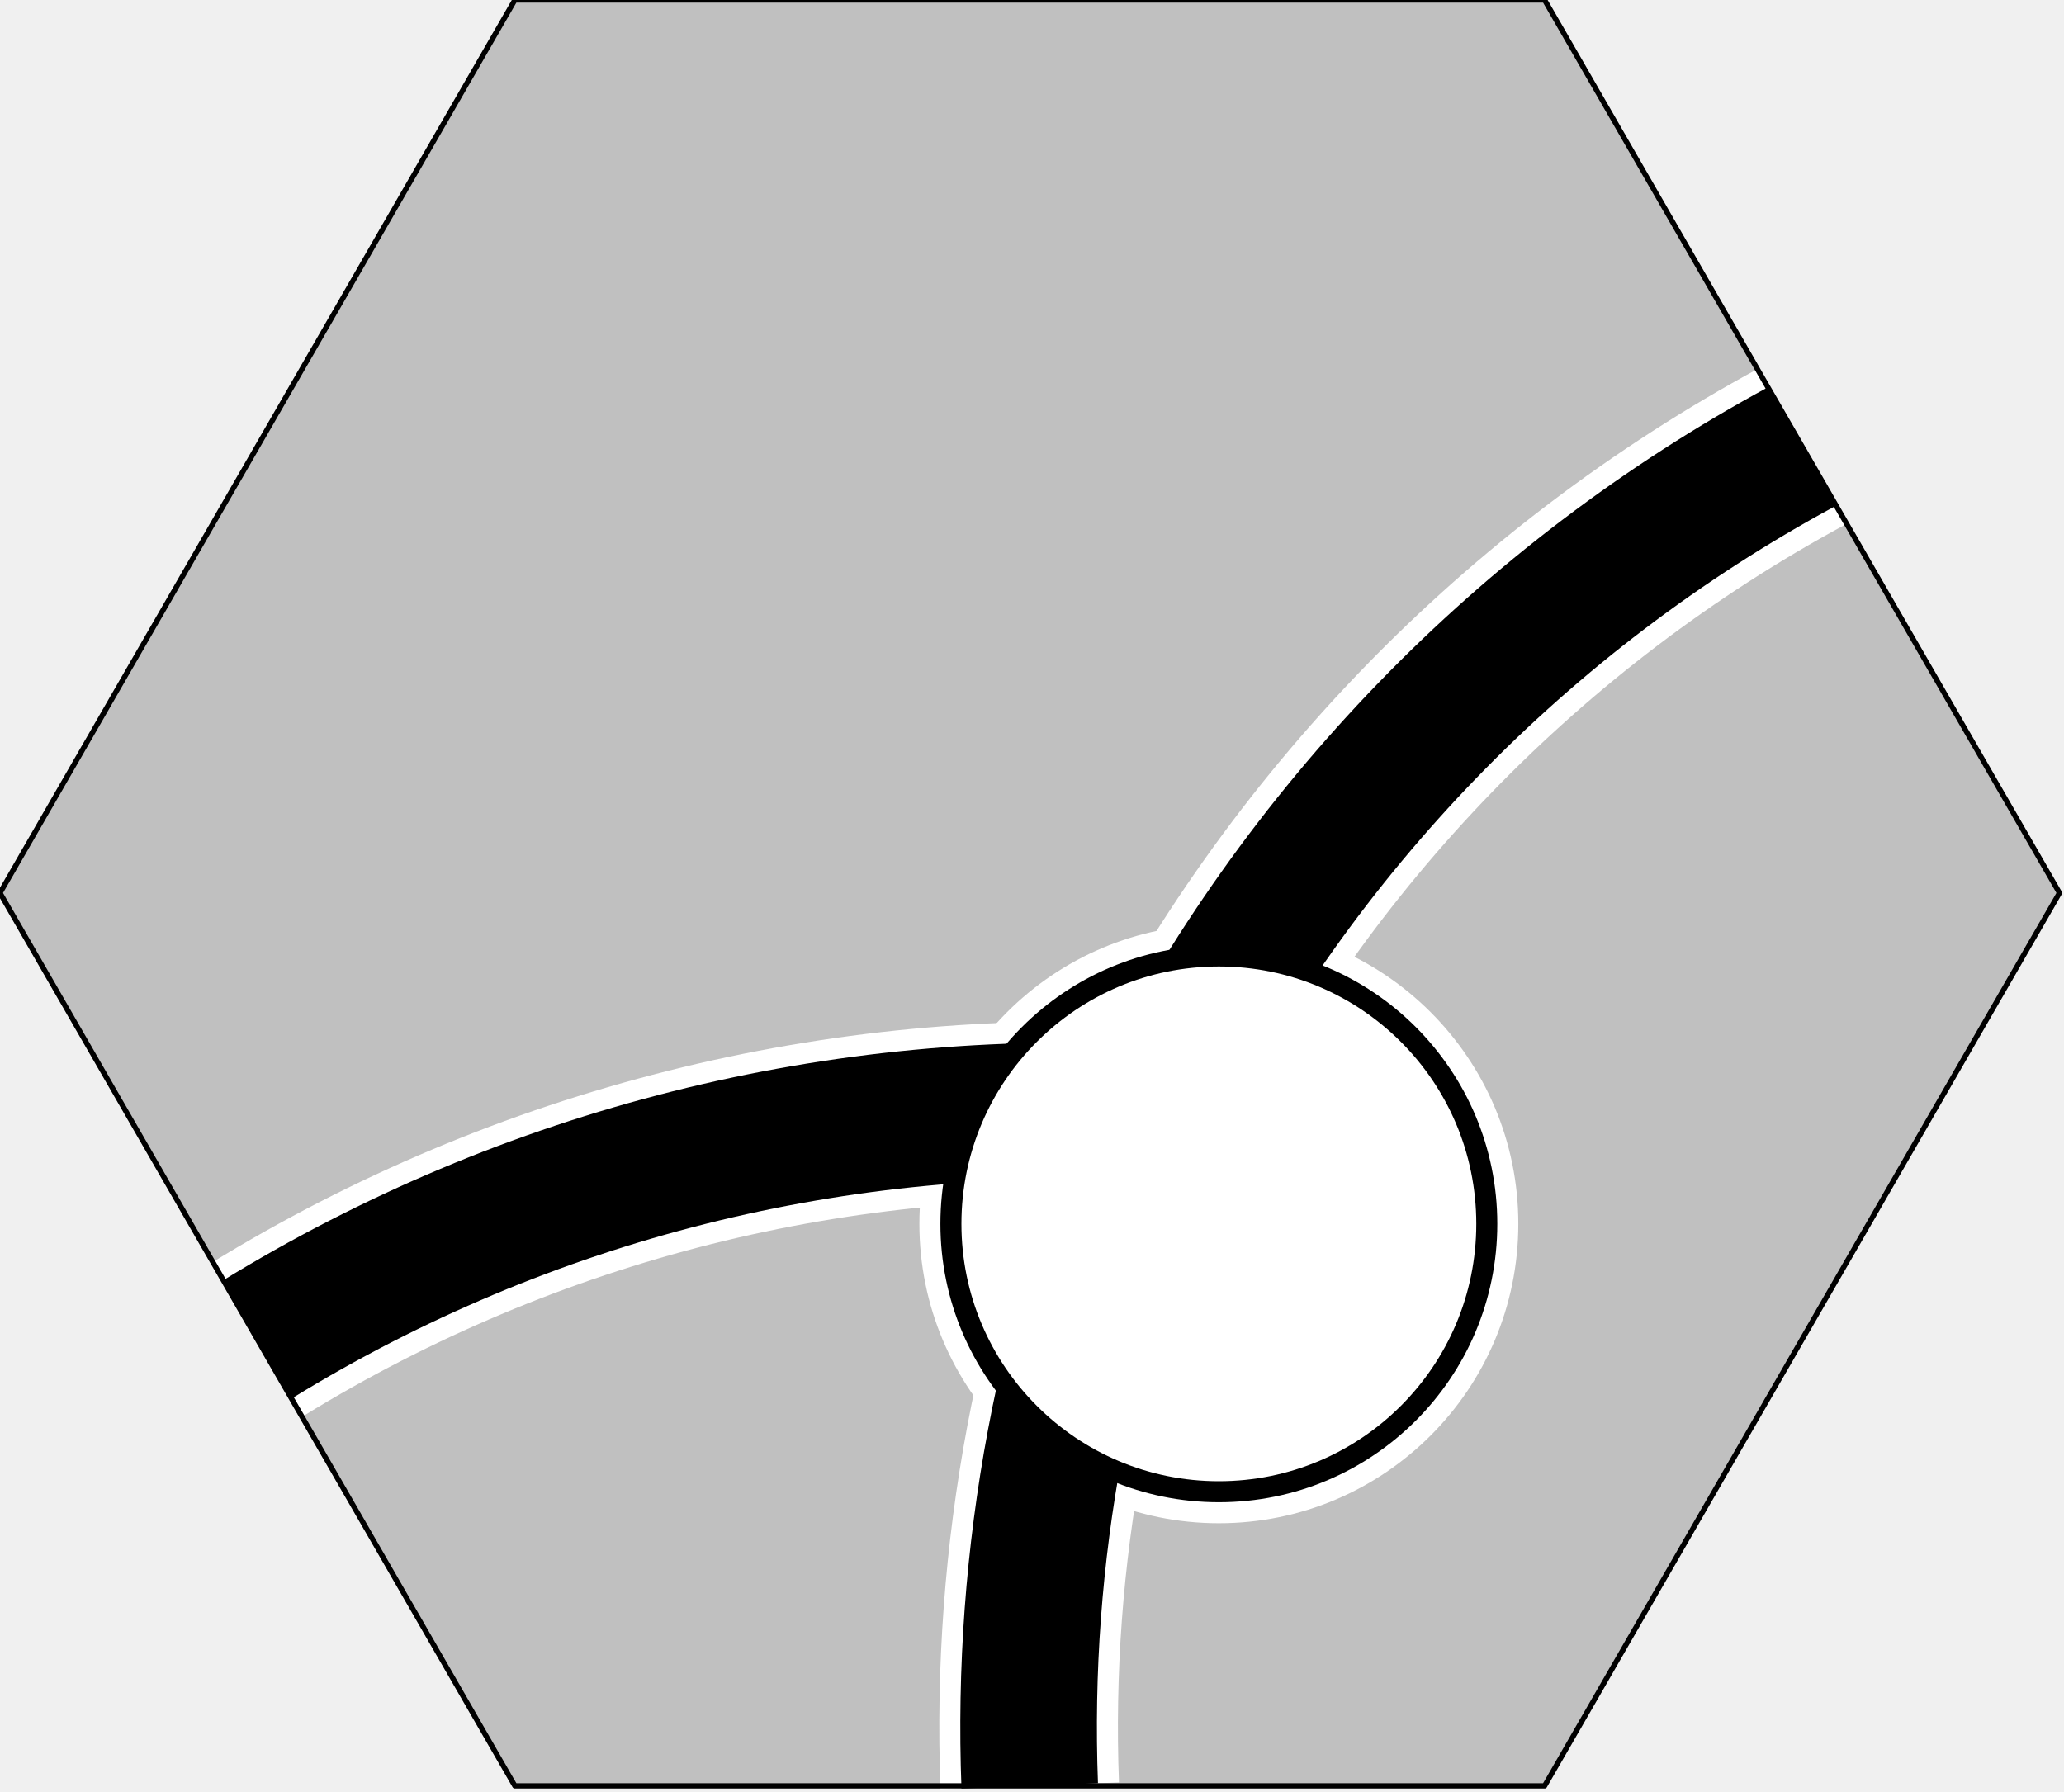
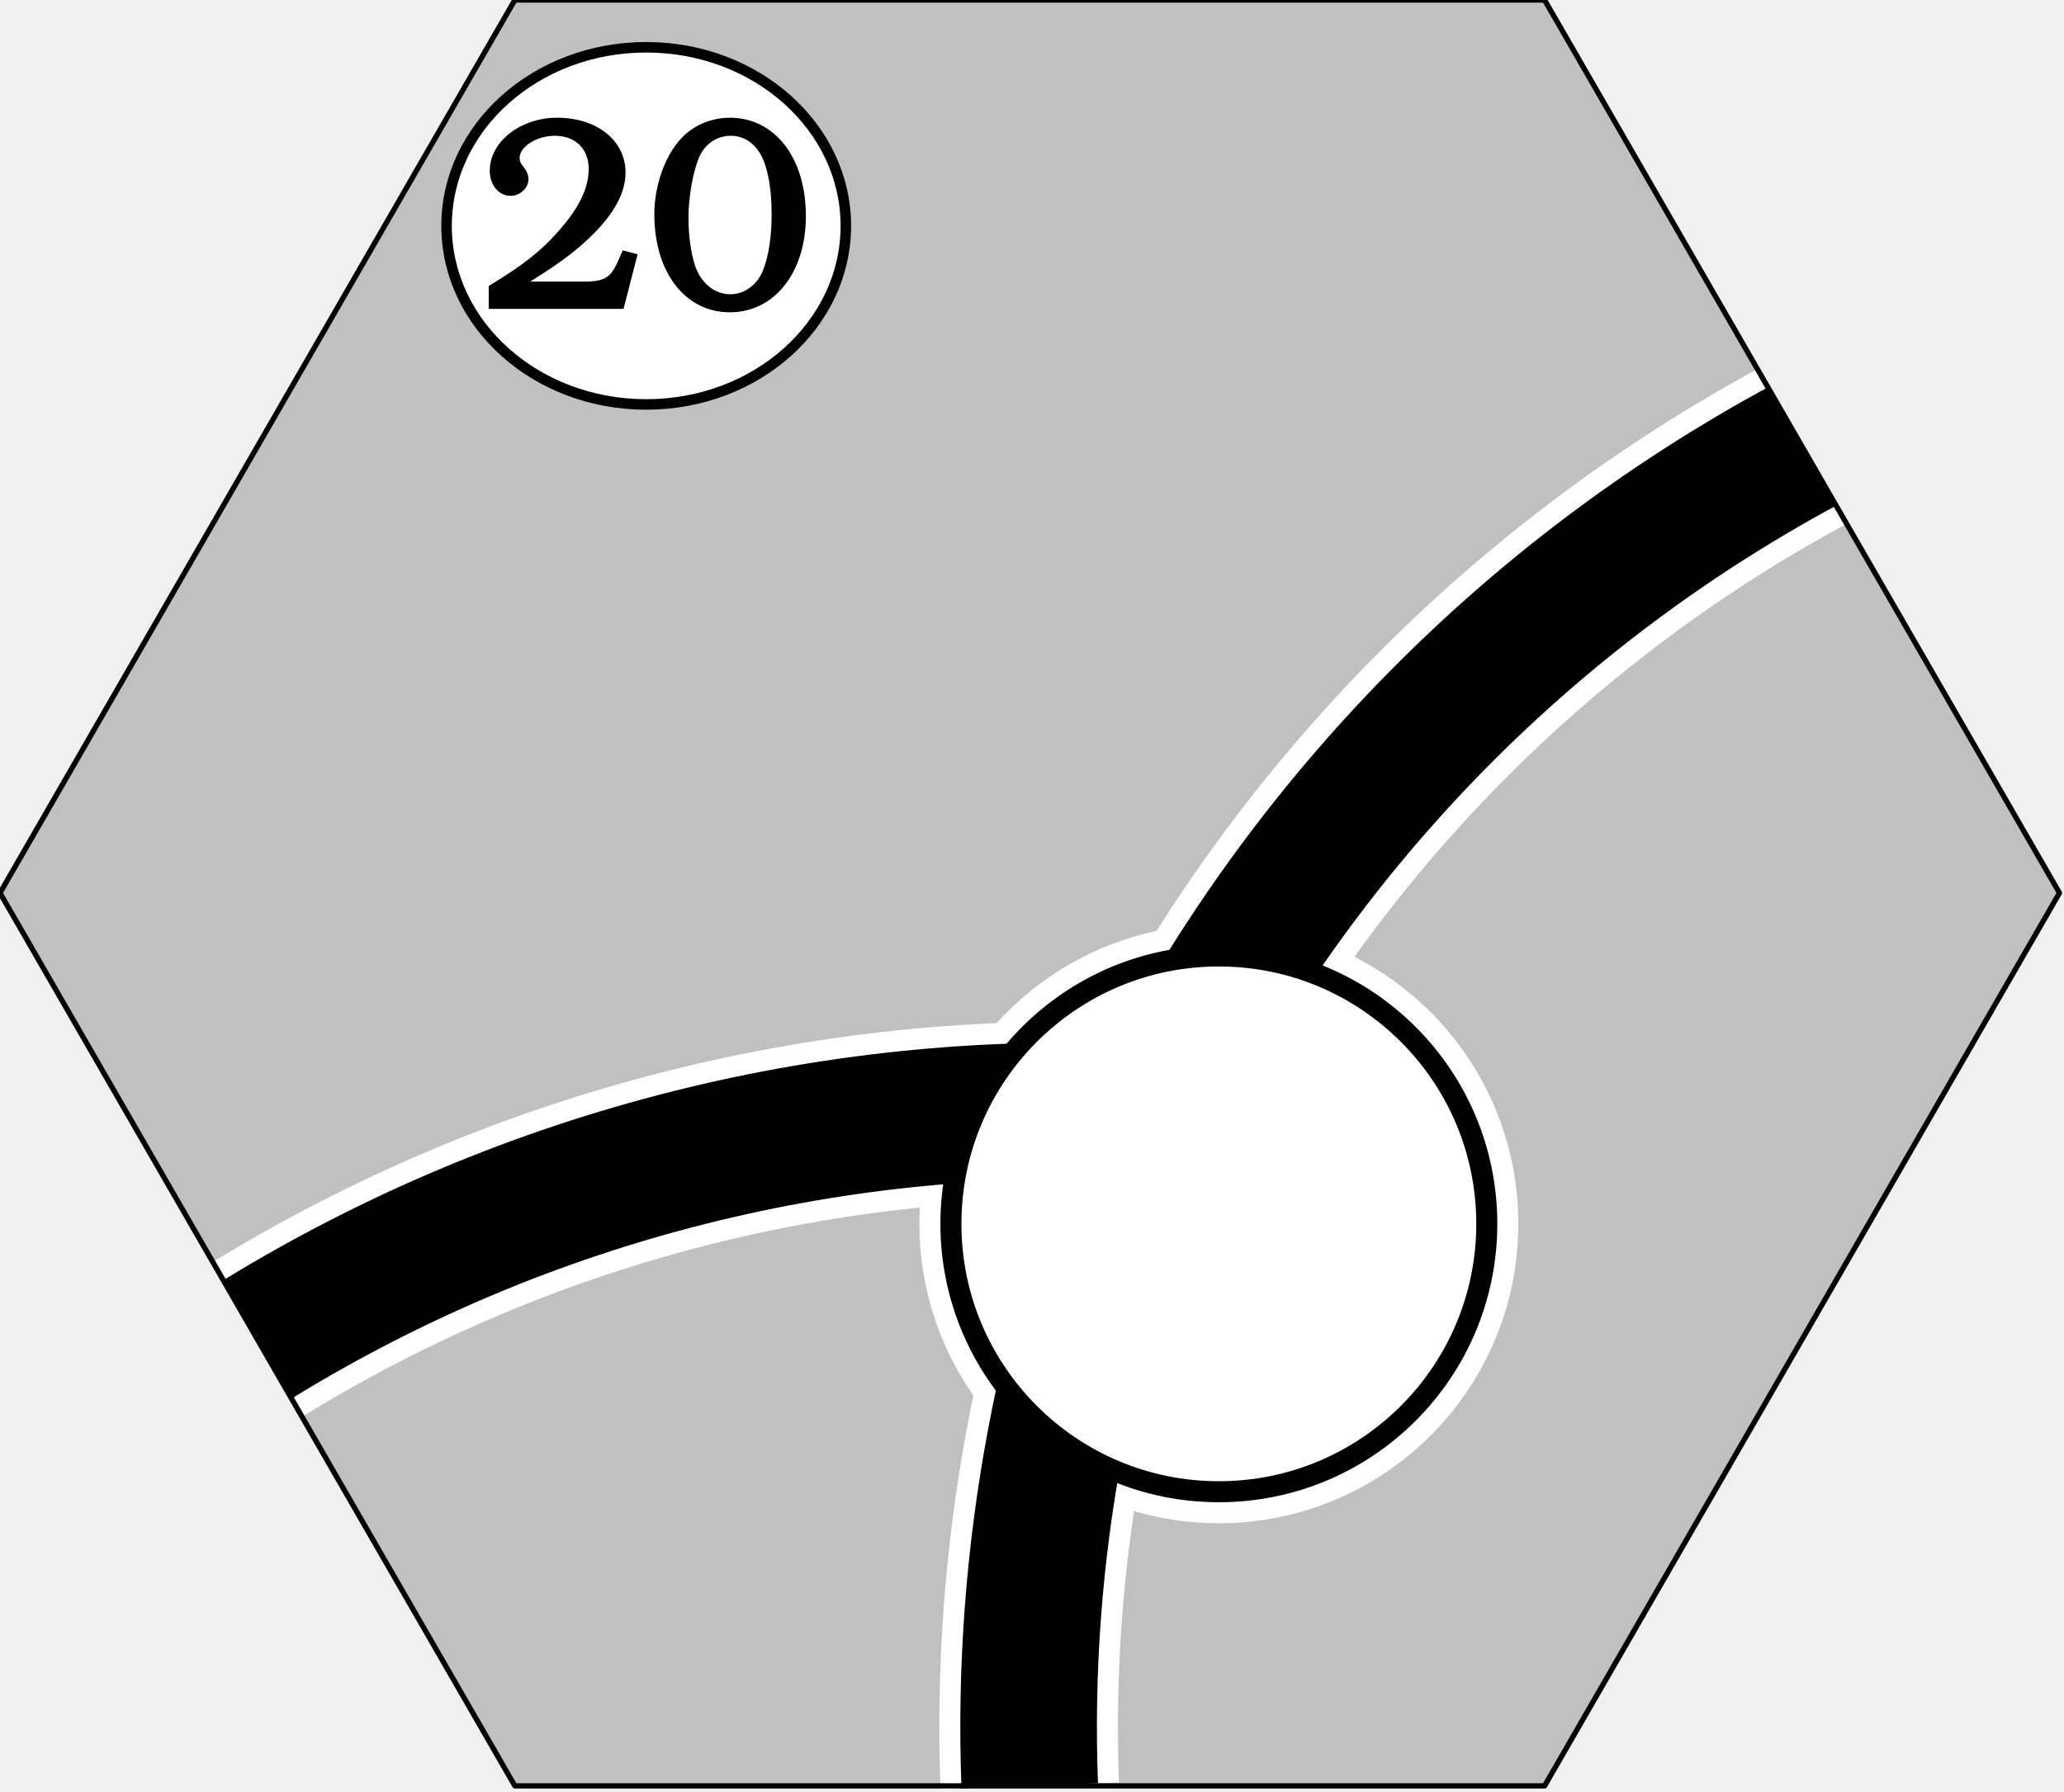
<svg xmlns="http://www.w3.org/2000/svg" version="1.1">
  <path d=" M 98,0 L 294,0 L 392,170 L 294,340 L 98,340 L 0,170 Z" fill="#C0C0C0" stroke="#C0C0C0" stroke-width="1" stroke-linejoin="round" />
  <circle cx="232" cy="233" r="51" fill="#FFFFFF" stroke="#FFFFFF" stroke-width="12" />
  <path d="M 343,85 A 294,294 0 0,0 220,212" fill="none" stroke="#FFFFFF" stroke-width="34" stroke-linecap="butt" stroke-linejoin="round" />
  <path d="M 220,212 A 294,294 0 0,0 196,340" fill="none" stroke="#FFFFFF" stroke-width="34" stroke-linecap="butt" stroke-linejoin="round" />
  <path d="M 220,212 A 294,294 0 0,0 49,255" fill="none" stroke="#FFFFFF" stroke-width="34" stroke-linecap="butt" stroke-linejoin="round" />
  <path d="M 343,85 A 294,294 0 0,0 220,212" fill="none" stroke="#000000" stroke-width="26" stroke-linecap="butt" stroke-linejoin="round" />
  <path d="M 220,212 A 294,294 0 0,0 196,340" fill="none" stroke="#000000" stroke-width="26" stroke-linecap="butt" stroke-linejoin="round" />
  <path d="M 220,212 A 294,294 0 0,0 49,255" fill="none" stroke="#000000" stroke-width="26" stroke-linecap="butt" stroke-linejoin="round" />
  <circle cx="232" cy="233" r="51" fill="#FFFFFF" stroke="#000000" stroke-width="4" />
+   <ellipse rx="38" ry="34" cx="123" cy="43" fill="#FFFFFF" stroke="#000000" stroke-width="2" stroke-linejoin="round" />
+   <text x="123" y="43" dy="0.3em" fill="#000000" stroke="#000000" text-anchor="middle" font-family="Bookman Old Style" font-size="51">20</text>
  <path d=" M 98,0 L 294,0 L 392,170 L 294,340 L 98,340 L 0,170 Z" fill="none" stroke="black" stroke-width="1" stroke-linejoin="round" />
</svg>
